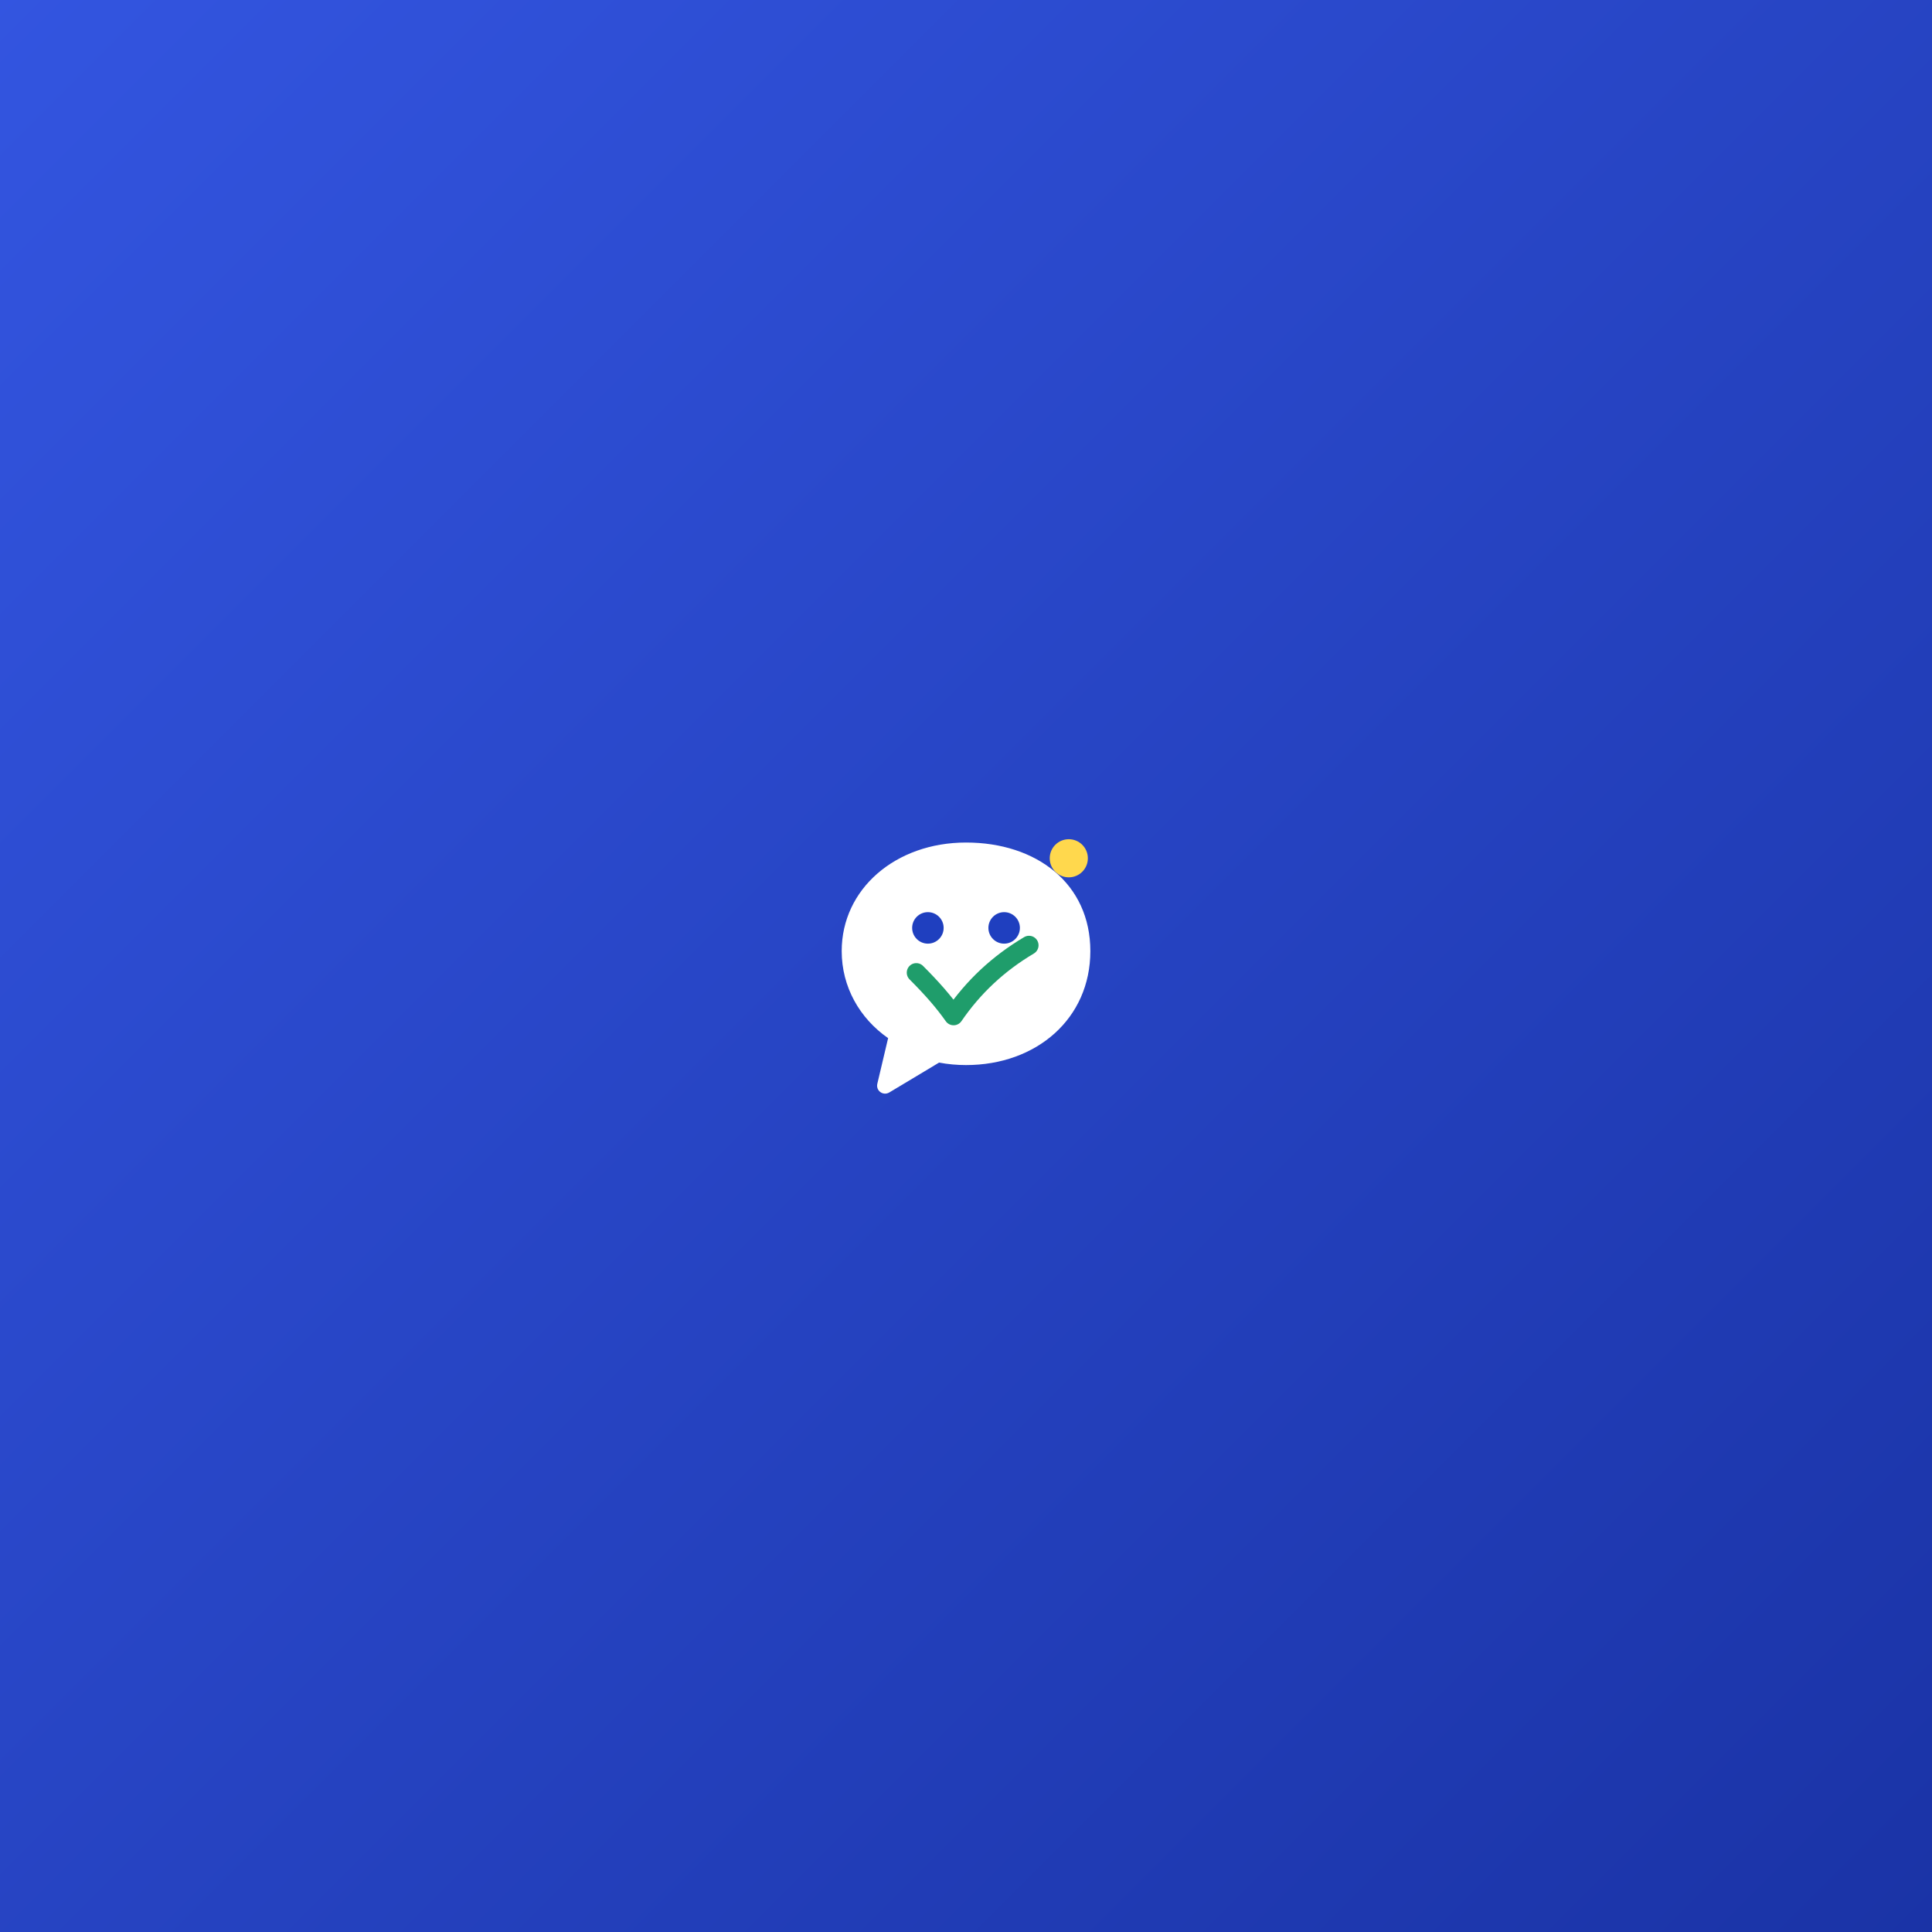
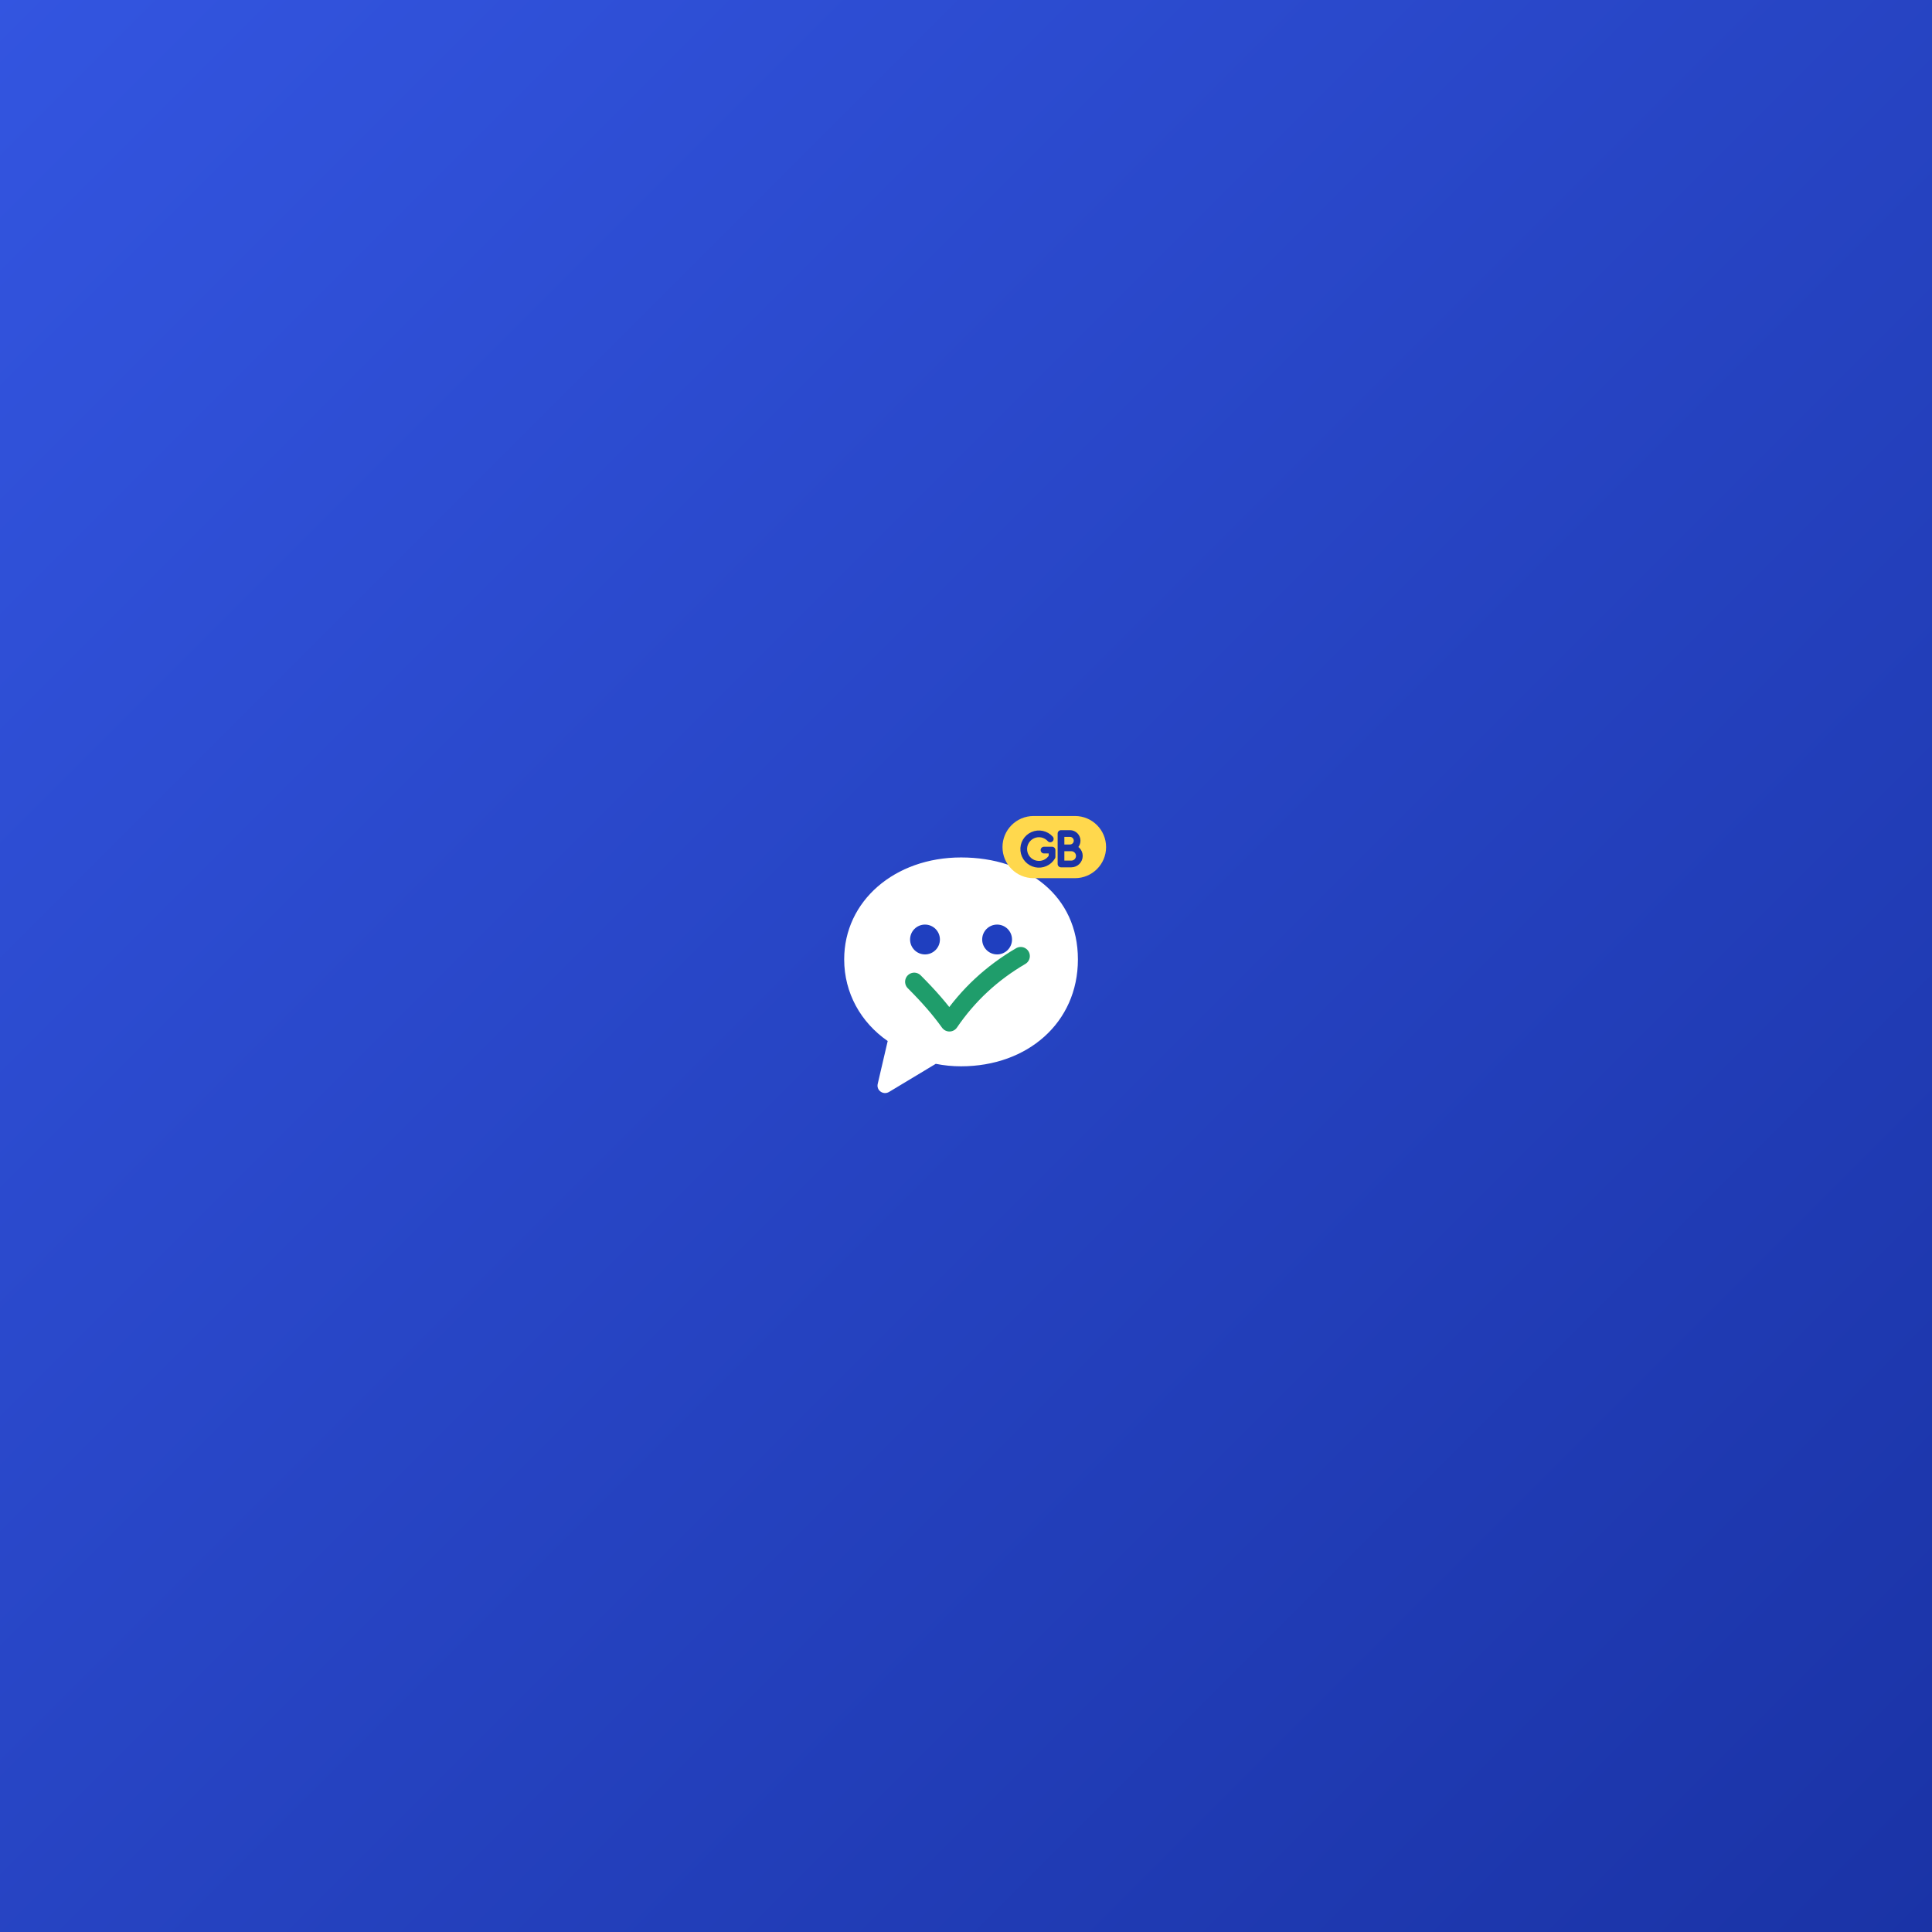
<svg xmlns="http://www.w3.org/2000/svg" width="2732" height="2732" viewBox="0 0 2732 2732">
  <defs>
    <linearGradient id="bg" x1="0" y1="0" x2="1" y2="1">
      <stop offset="0" stop-color="#3355E0" />
      <stop offset="1" stop-color="#1A33A6" />
    </linearGradient>
  </defs>
  <rect width="2732" height="2732" fill="url(#bg)" />
  <g transform="translate(1066 1066) scale(0.586)">
    <g>
-       <path d="M512 214c-170 0-300 112-300 262 0 86 43 162 112 210l-26 110c-4 17 14 30 29 21l120-72c21 4 43 6 65 6 170 0 300-112 300-275S682 214 512 214z" fill="#ffffff" />
-       <circle cx="420" cy="420" r="38" fill="#1F3FBF" />
-       <circle cx="604" cy="420" r="38" fill="#1F3FBF" />
-       <path d="M392 528 C 430 566, 458 598, 482 632 C 530 562, 590 506, 664 462" fill="none" stroke="#1F9D6B" stroke-width="46" stroke-linecap="round" stroke-linejoin="round" />
-       <circle cx="760" cy="252" r="46" fill="#FFD84D" />
+       <path d="M500 250c-160 0-282 105-282 246 0 81 40 152 105 197l-24 103c-4 16 13 28 27 20l113-68c20 4 40 6 61 6 160 0 282-105 282-258S660 250 500 250z" fill="#ffffff" />
+       <circle cx="413" cy="448" r="36" fill="#1F3FBF" />
+       <circle cx="587" cy="448" r="36" fill="#1F3FBF" />
+       <path d="M387 550 C 423 586, 449 616, 472 648 C 517 582, 574 529, 644 488" fill="none" stroke="#1F9D6B" stroke-width="44" stroke-linecap="round" stroke-linejoin="round" />
+       <g transform="translate(600 150)">
+         <rect x="0" y="0" width="250" height="150" rx="75" fill="#FFD84D" stroke="#1A33A6" stroke-width="0" />
+         <g transform="translate(44 25) scale(1.08)">
+           <g fill="none" stroke="#1A33A6" stroke-width="15" stroke-linecap="round" stroke-linejoin="round">
+             <path d="M66 28 A34 34 0 1 0 70 68 L70 53 L52 53" />
+             <path d="M90 16 V84 M90 16 H110 A16 16 0 0 1 110 48 H90 M90 48 H113 A18 18 0 0 1 113 84 H90" />
+           </g>
+         </g>
+       </g>
    </g>
  </g>
</svg>
